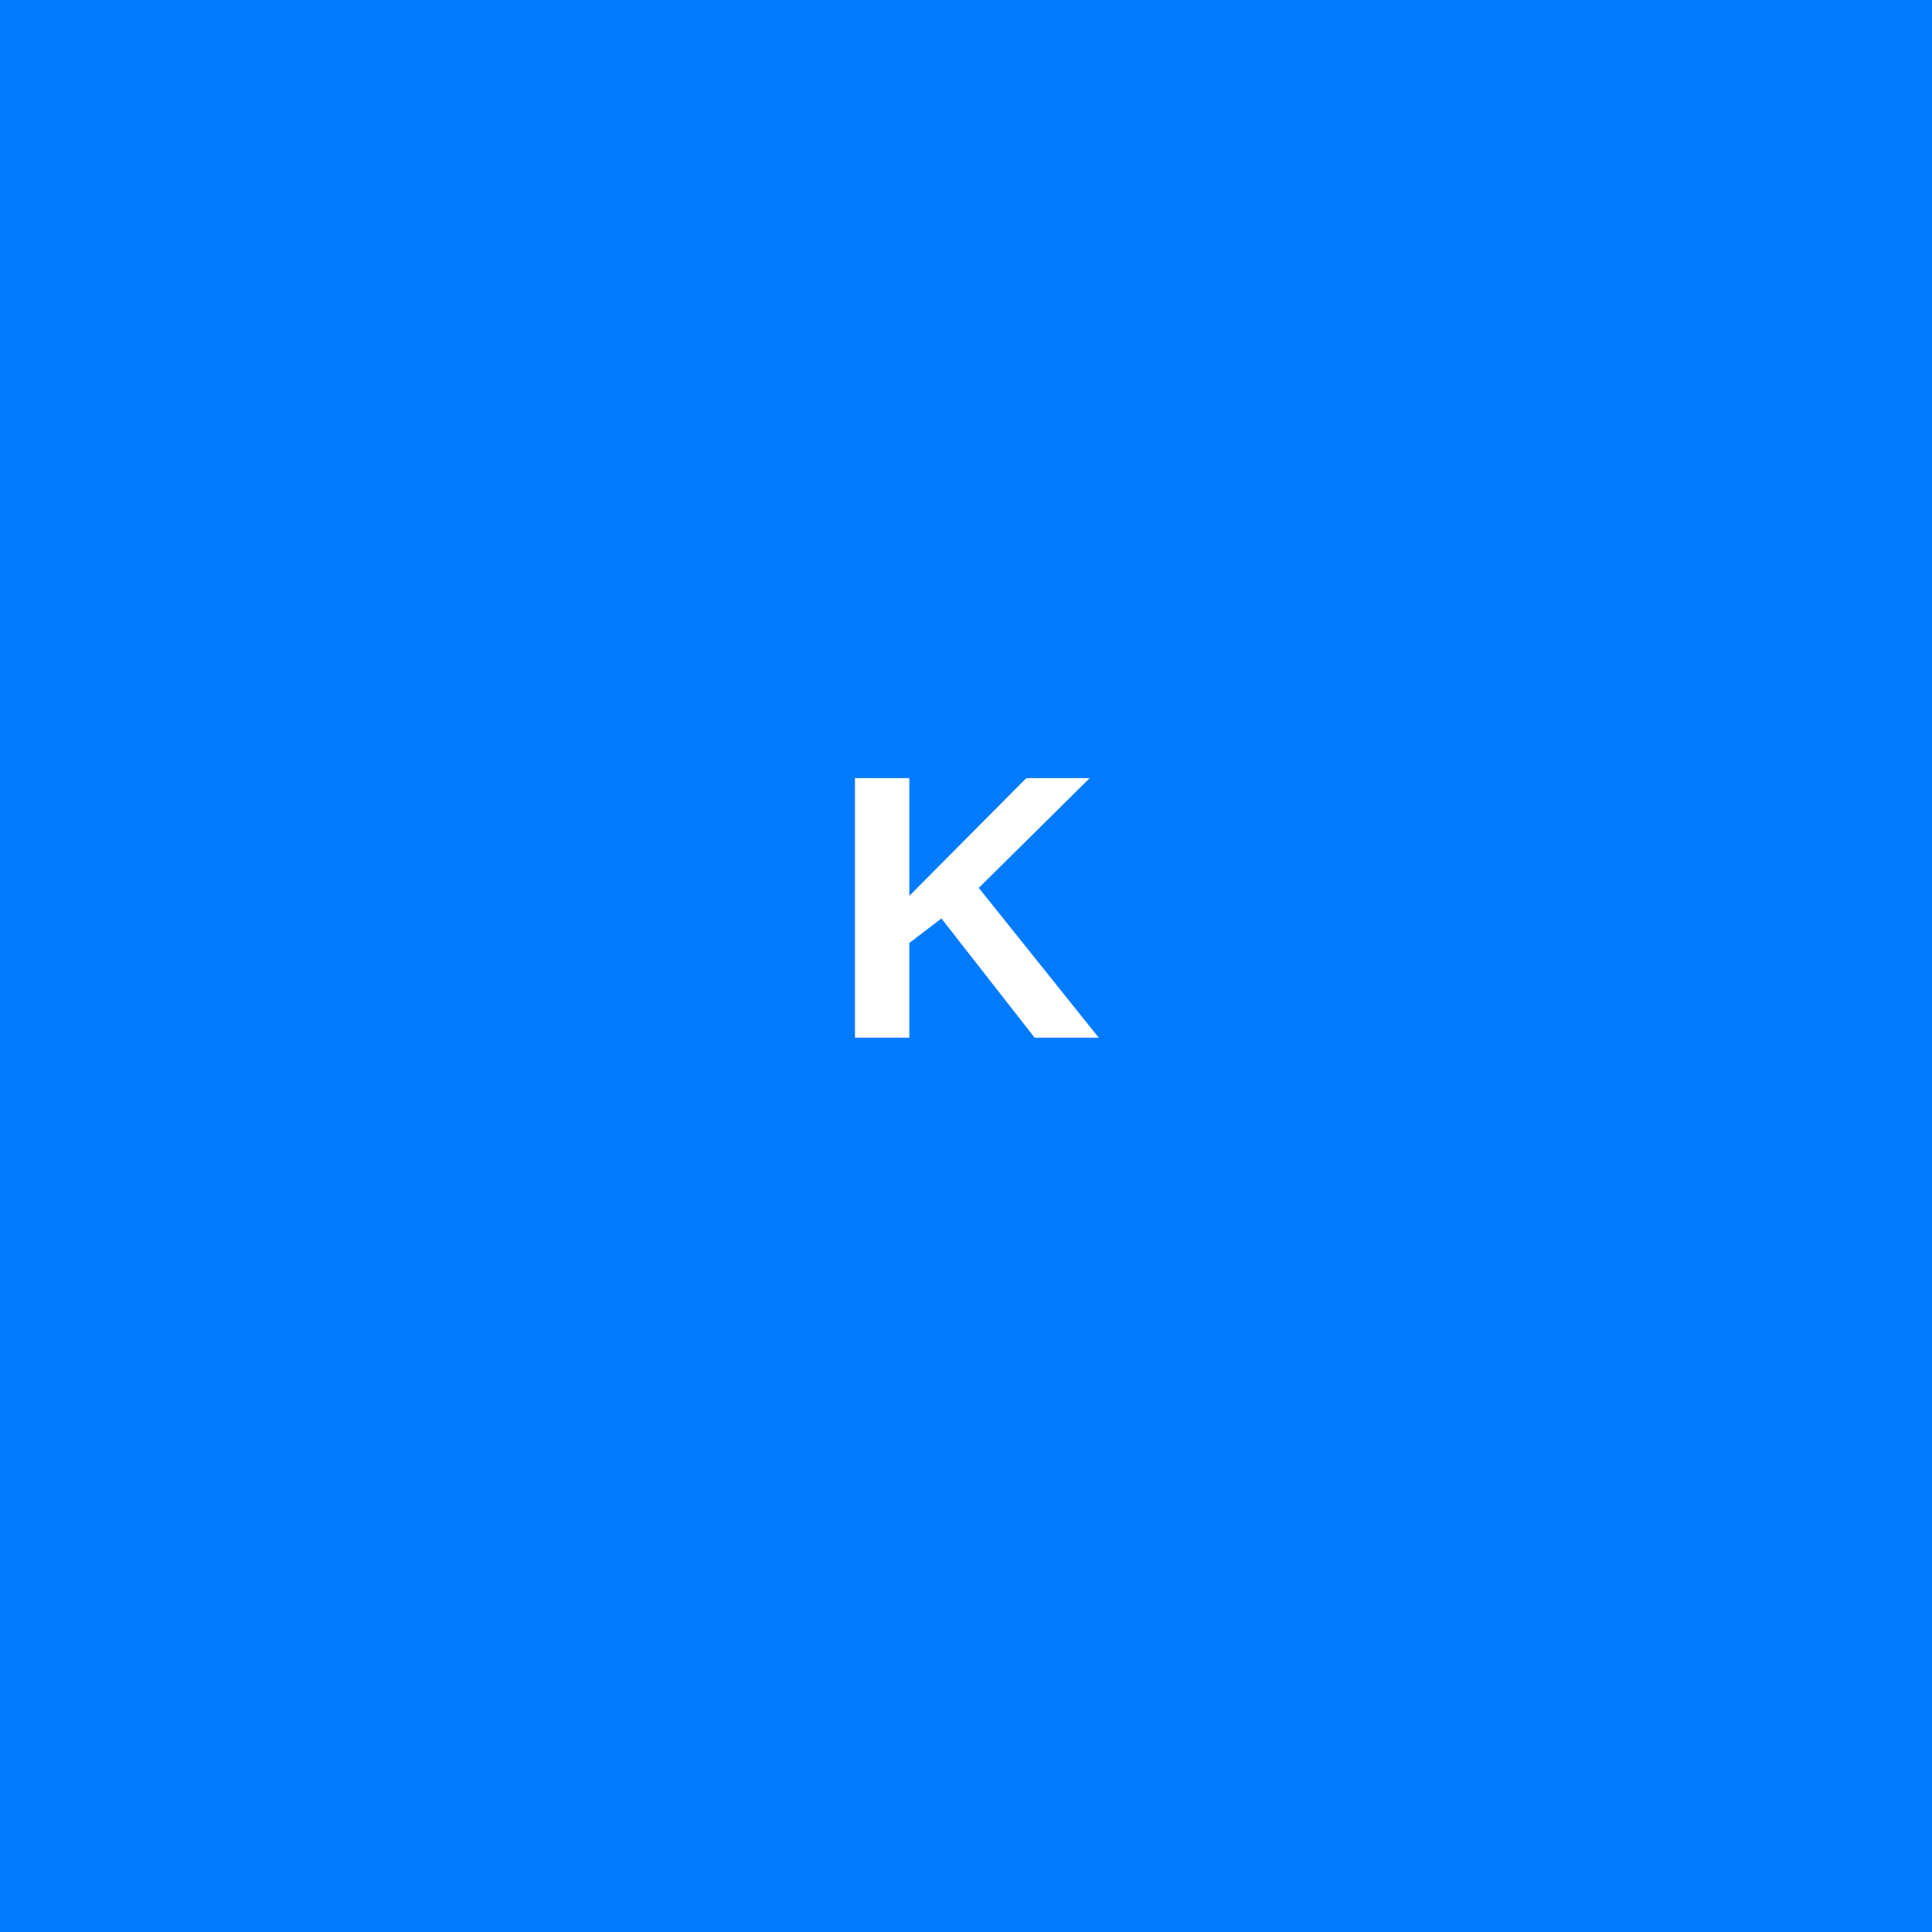
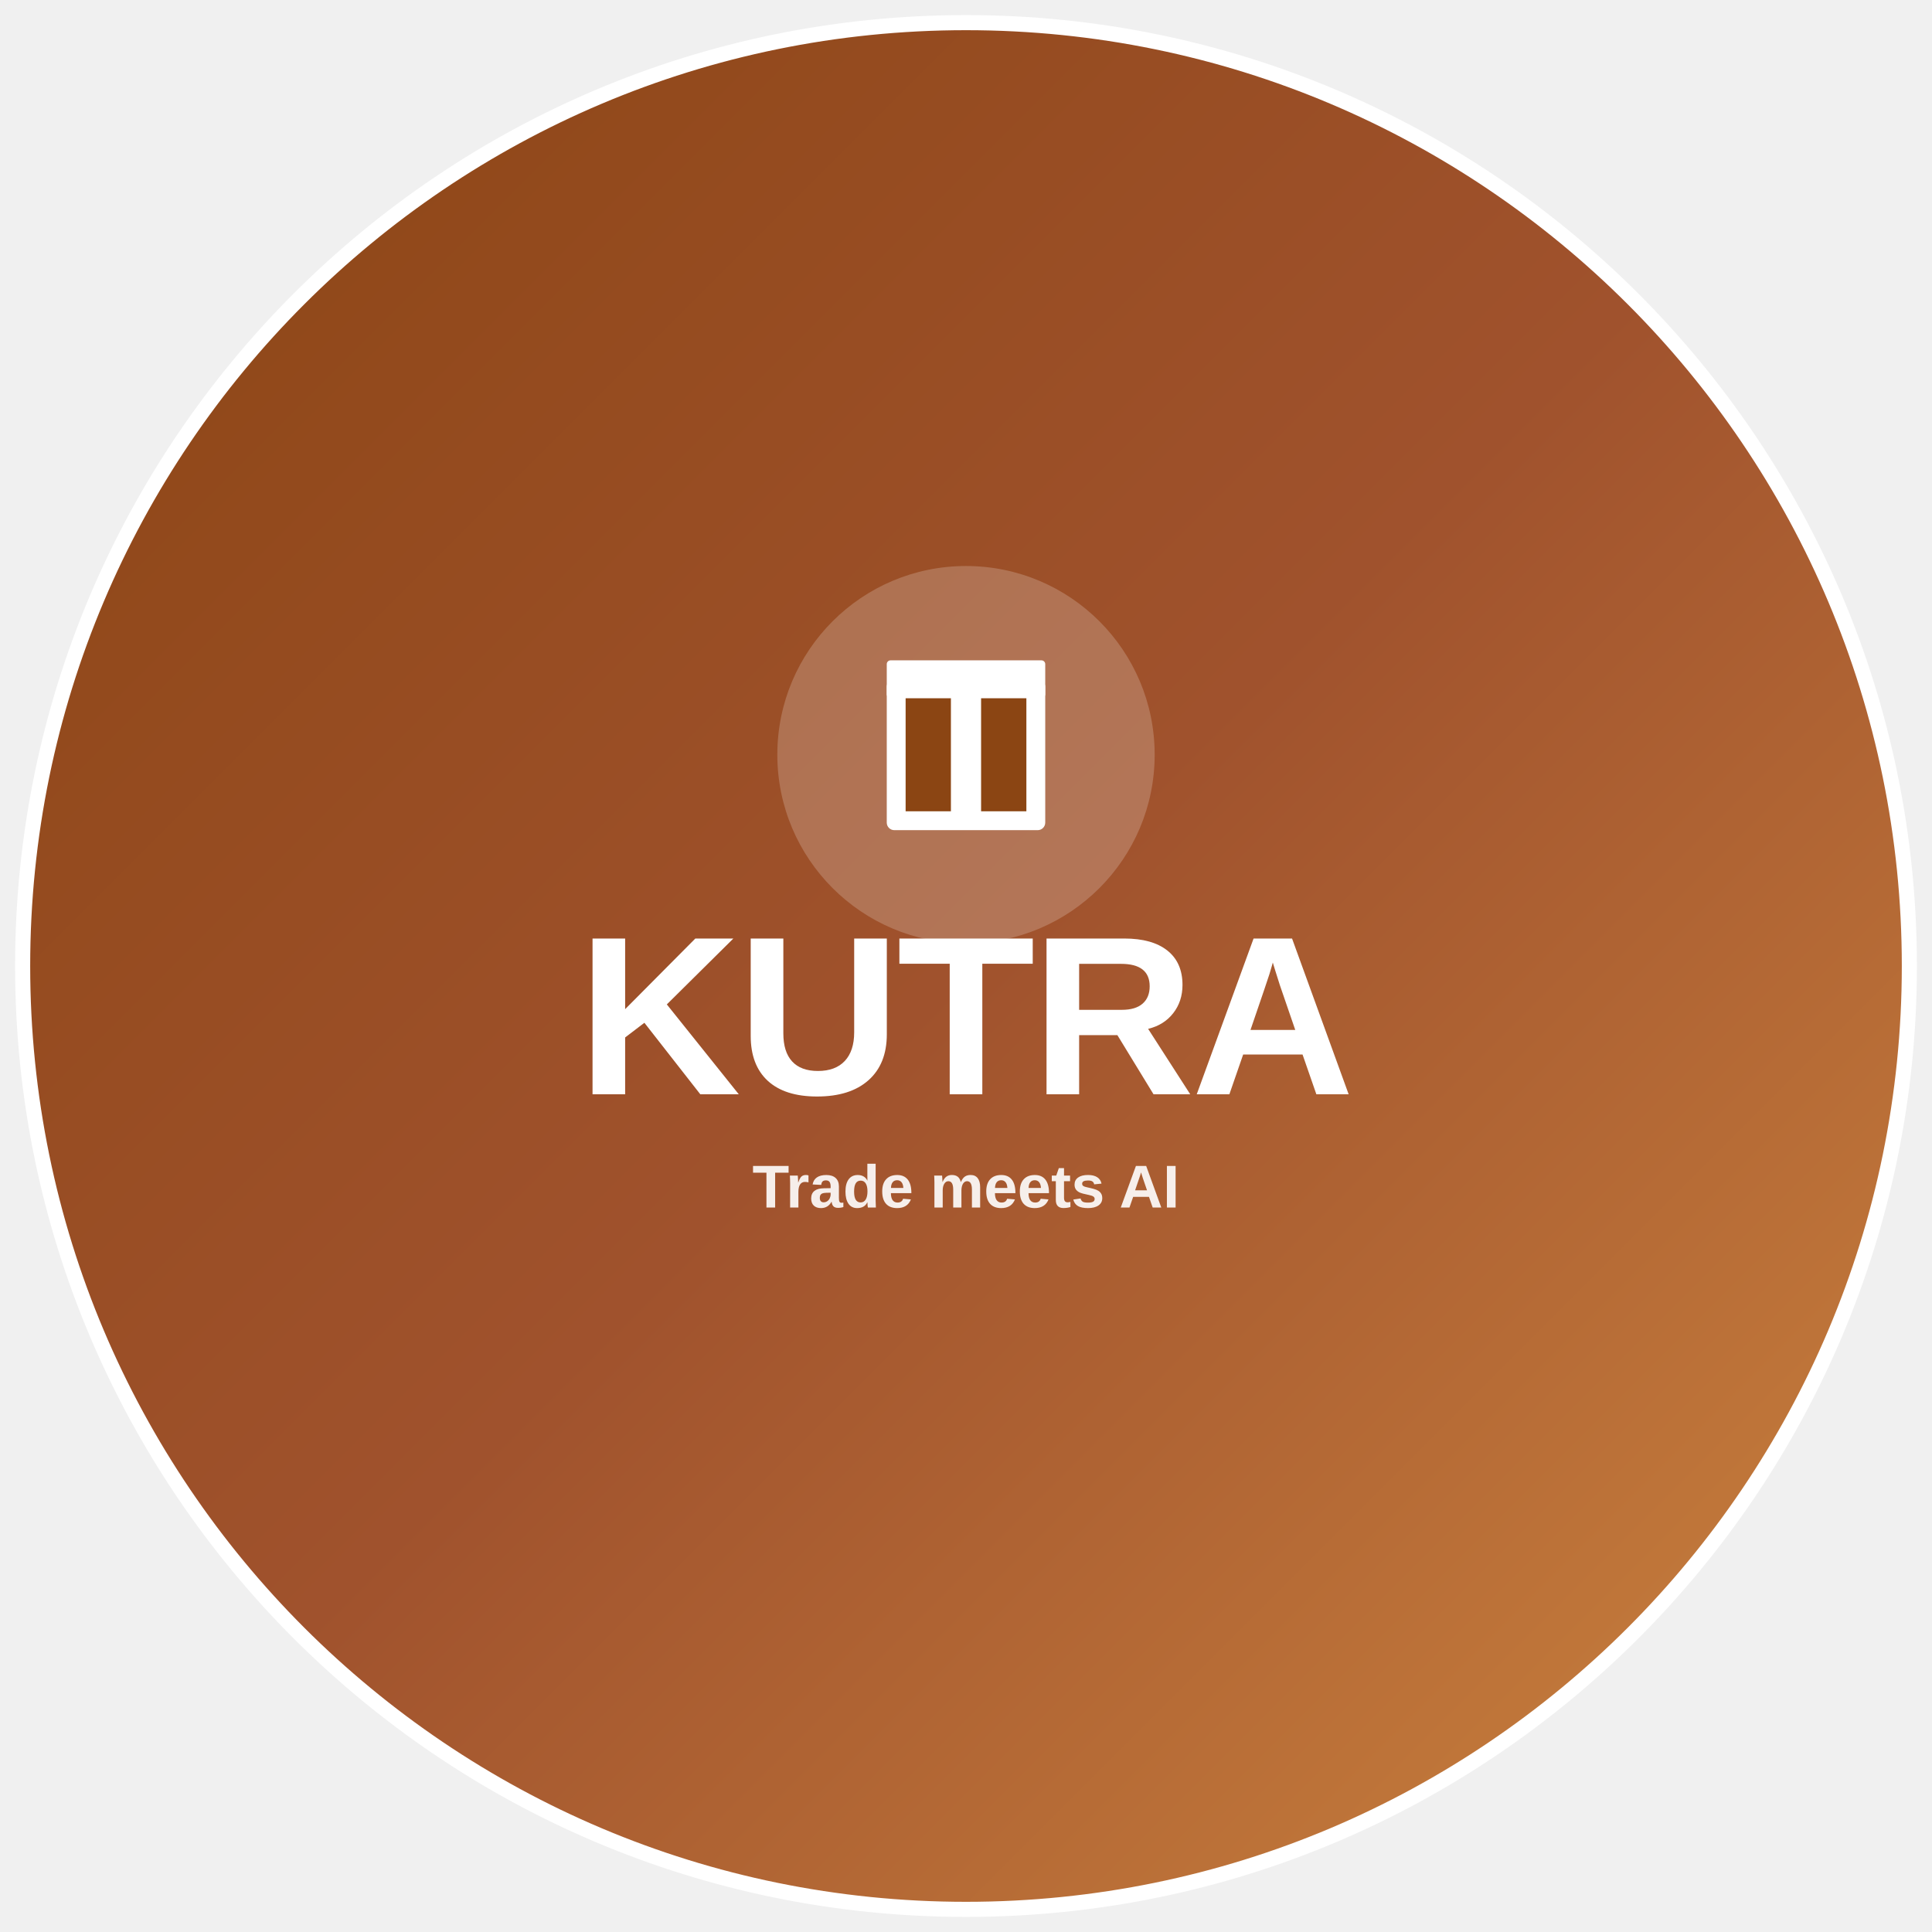
<svg xmlns="http://www.w3.org/2000/svg" width="1024" height="1024" viewBox="0 0 1024 1024">
-   <rect width="1024" height="1024" fill="#007AFF" />
-   <text x="512" y="550" font-family="Arial, sans-serif" font-size="200" font-weight="bold" text-anchor="middle" fill="white">K</text>
+   <defs>
+     <linearGradient id="gradient" x1="0%" y1="0%" x2="100%" y2="100%">
+       <stop offset="0%" stop-color="#8B4513" />
+       <stop offset="50%" stop-color="#A0522D" />
+       <stop offset="100%" stop-color="#CD853F" />
+     </linearGradient>
+   </defs>
+   <circle cx="512" cy="512" r="500" fill="url(#gradient)" stroke="#FFFFFF" stroke-width="8" />
+   <circle cx="512" cy="400" r="100" fill="rgba(255,255,255,0.2)" />
+   <rect x="470" y="360" width="84" height="80" fill="#FFFFFF" rx="4" />
+   <rect x="480" y="370" width="24" height="60" fill="#8B4513" />
+   <rect x="520" y="370" width="24" height="60" fill="#8B4513" />
+   <rect x="470" y="350" width="84" height="20" fill="#FFFFFF" rx="2" />
+   <text x="512" y="580" font-family="Arial, sans-serif" font-size="120" font-weight="900" text-anchor="middle" fill="#FFFFFF" letter-spacing="-2">KUTRA</text>
+   <text x="512" y="640" font-family="Arial, sans-serif" font-size="32" font-weight="600" text-anchor="middle" fill="rgba(255,255,255,0.9)">Trade meets AI</text>
</svg>
